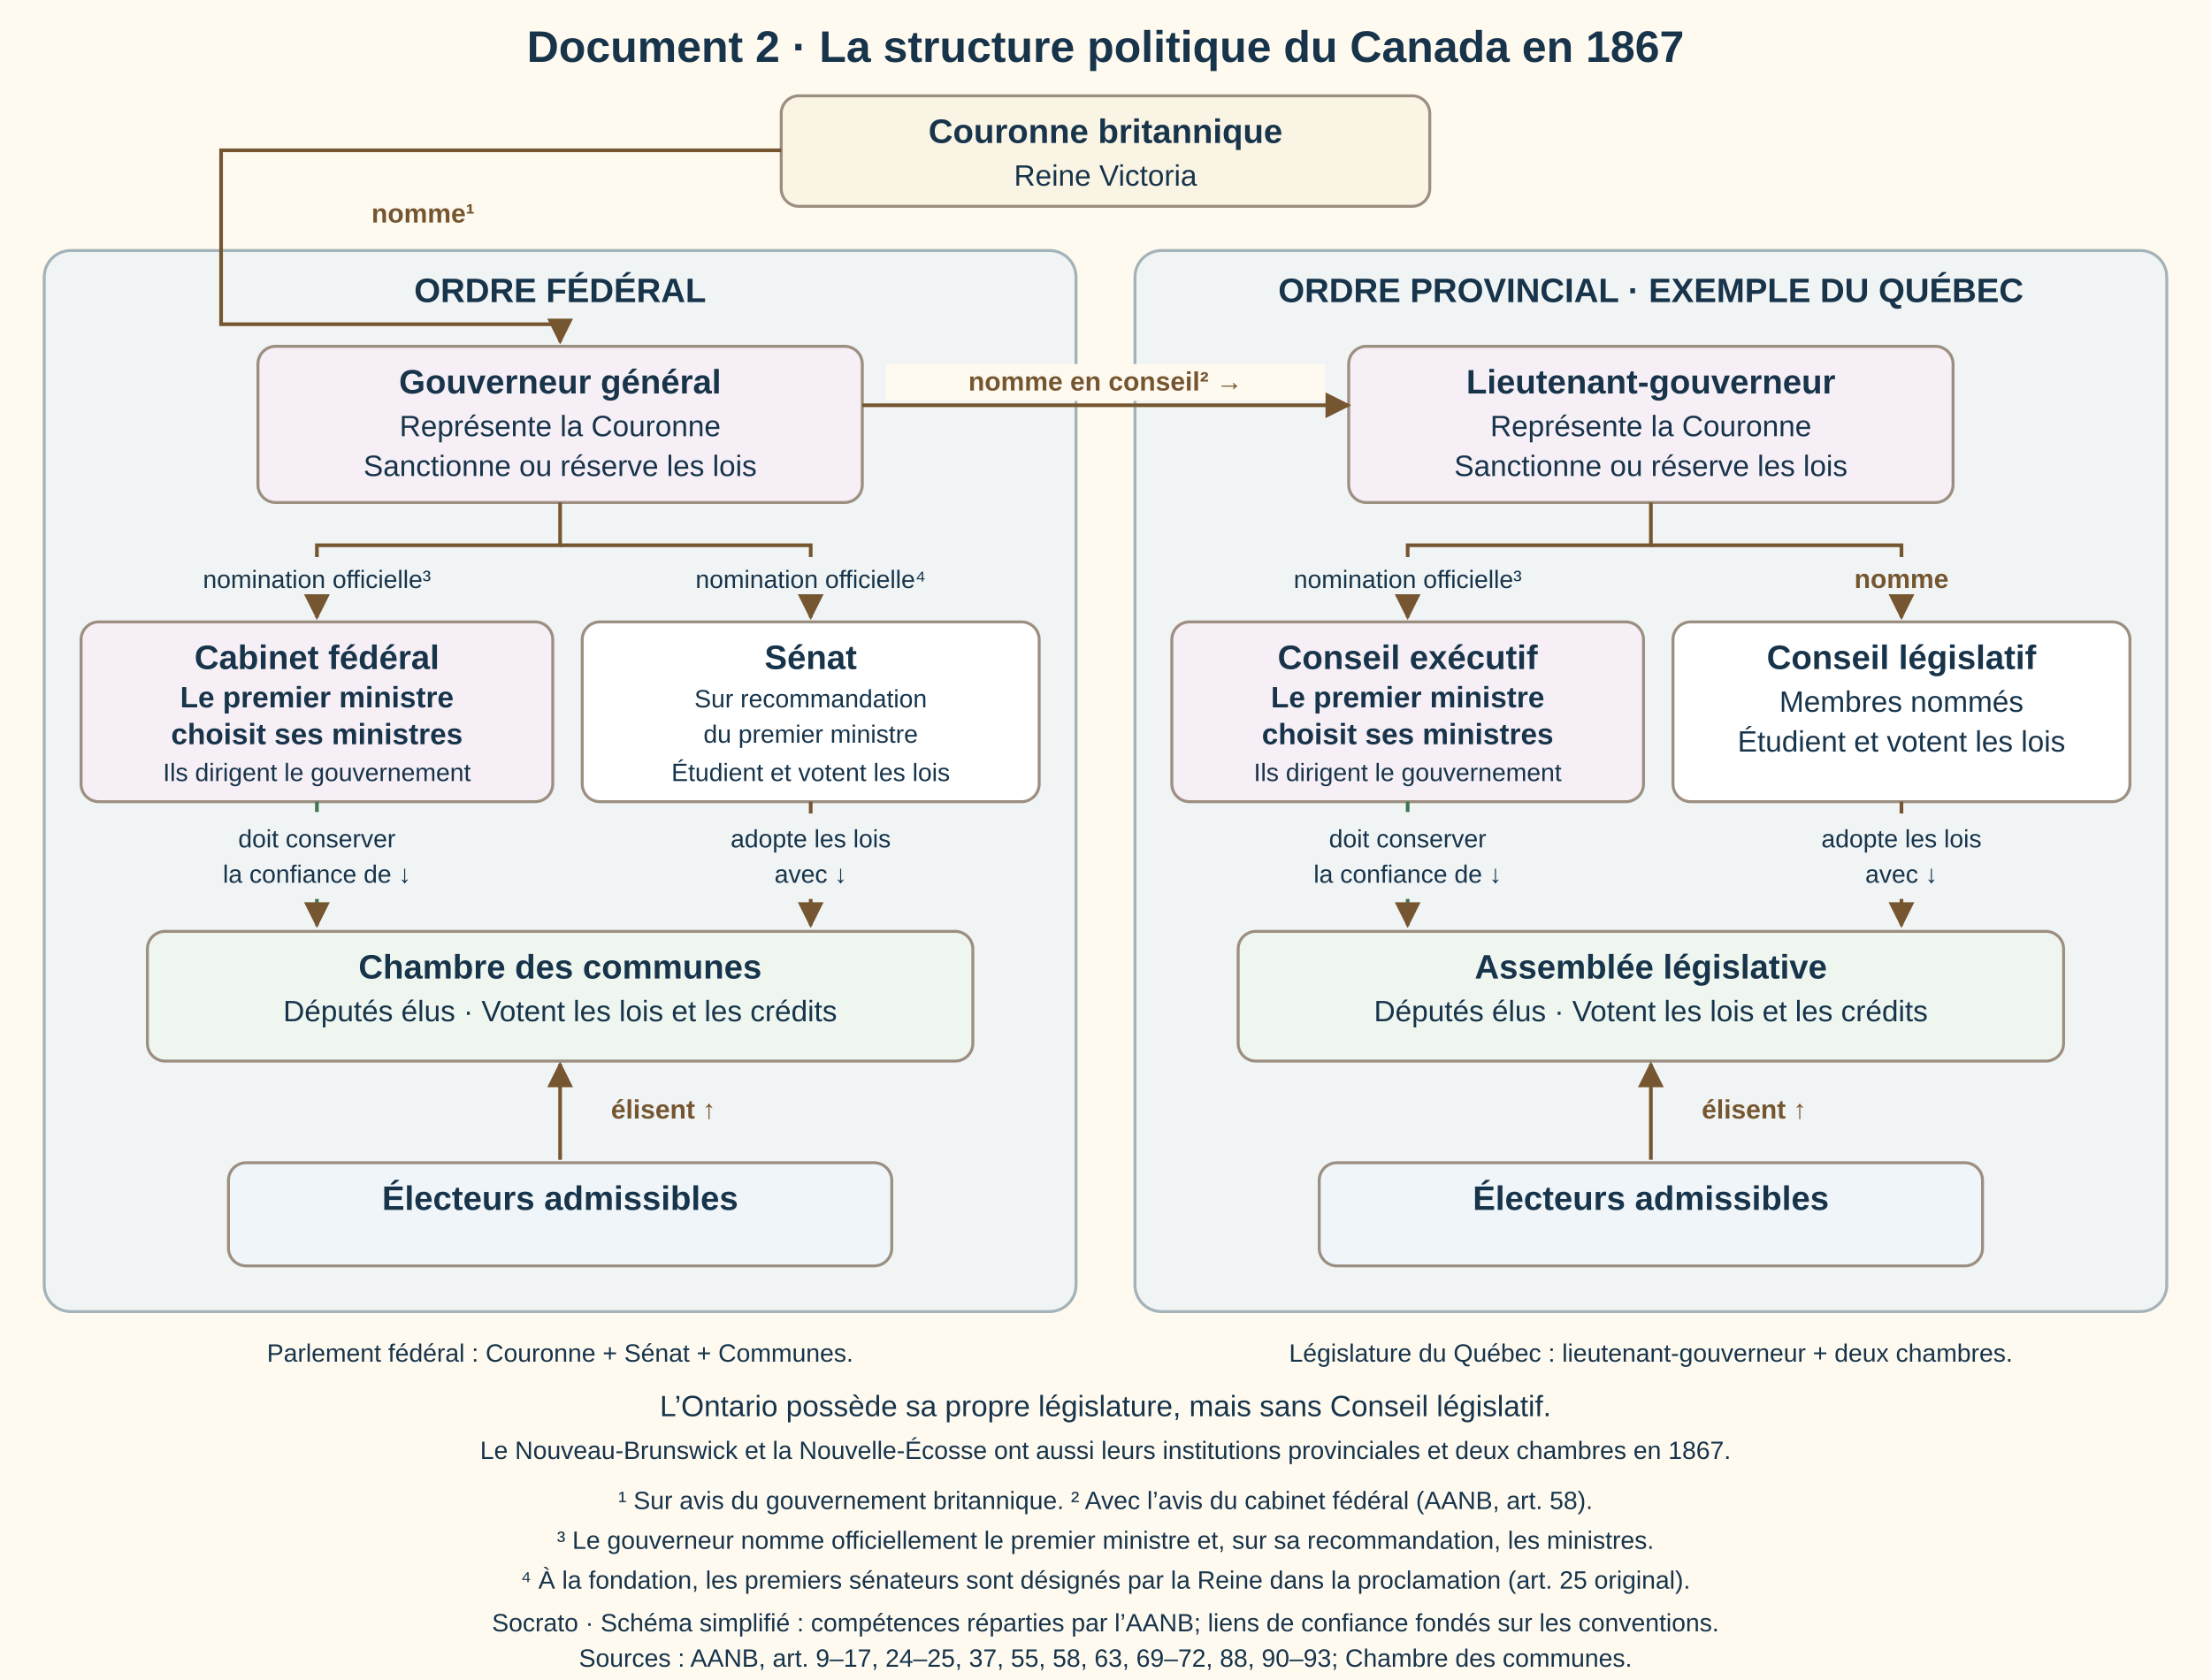
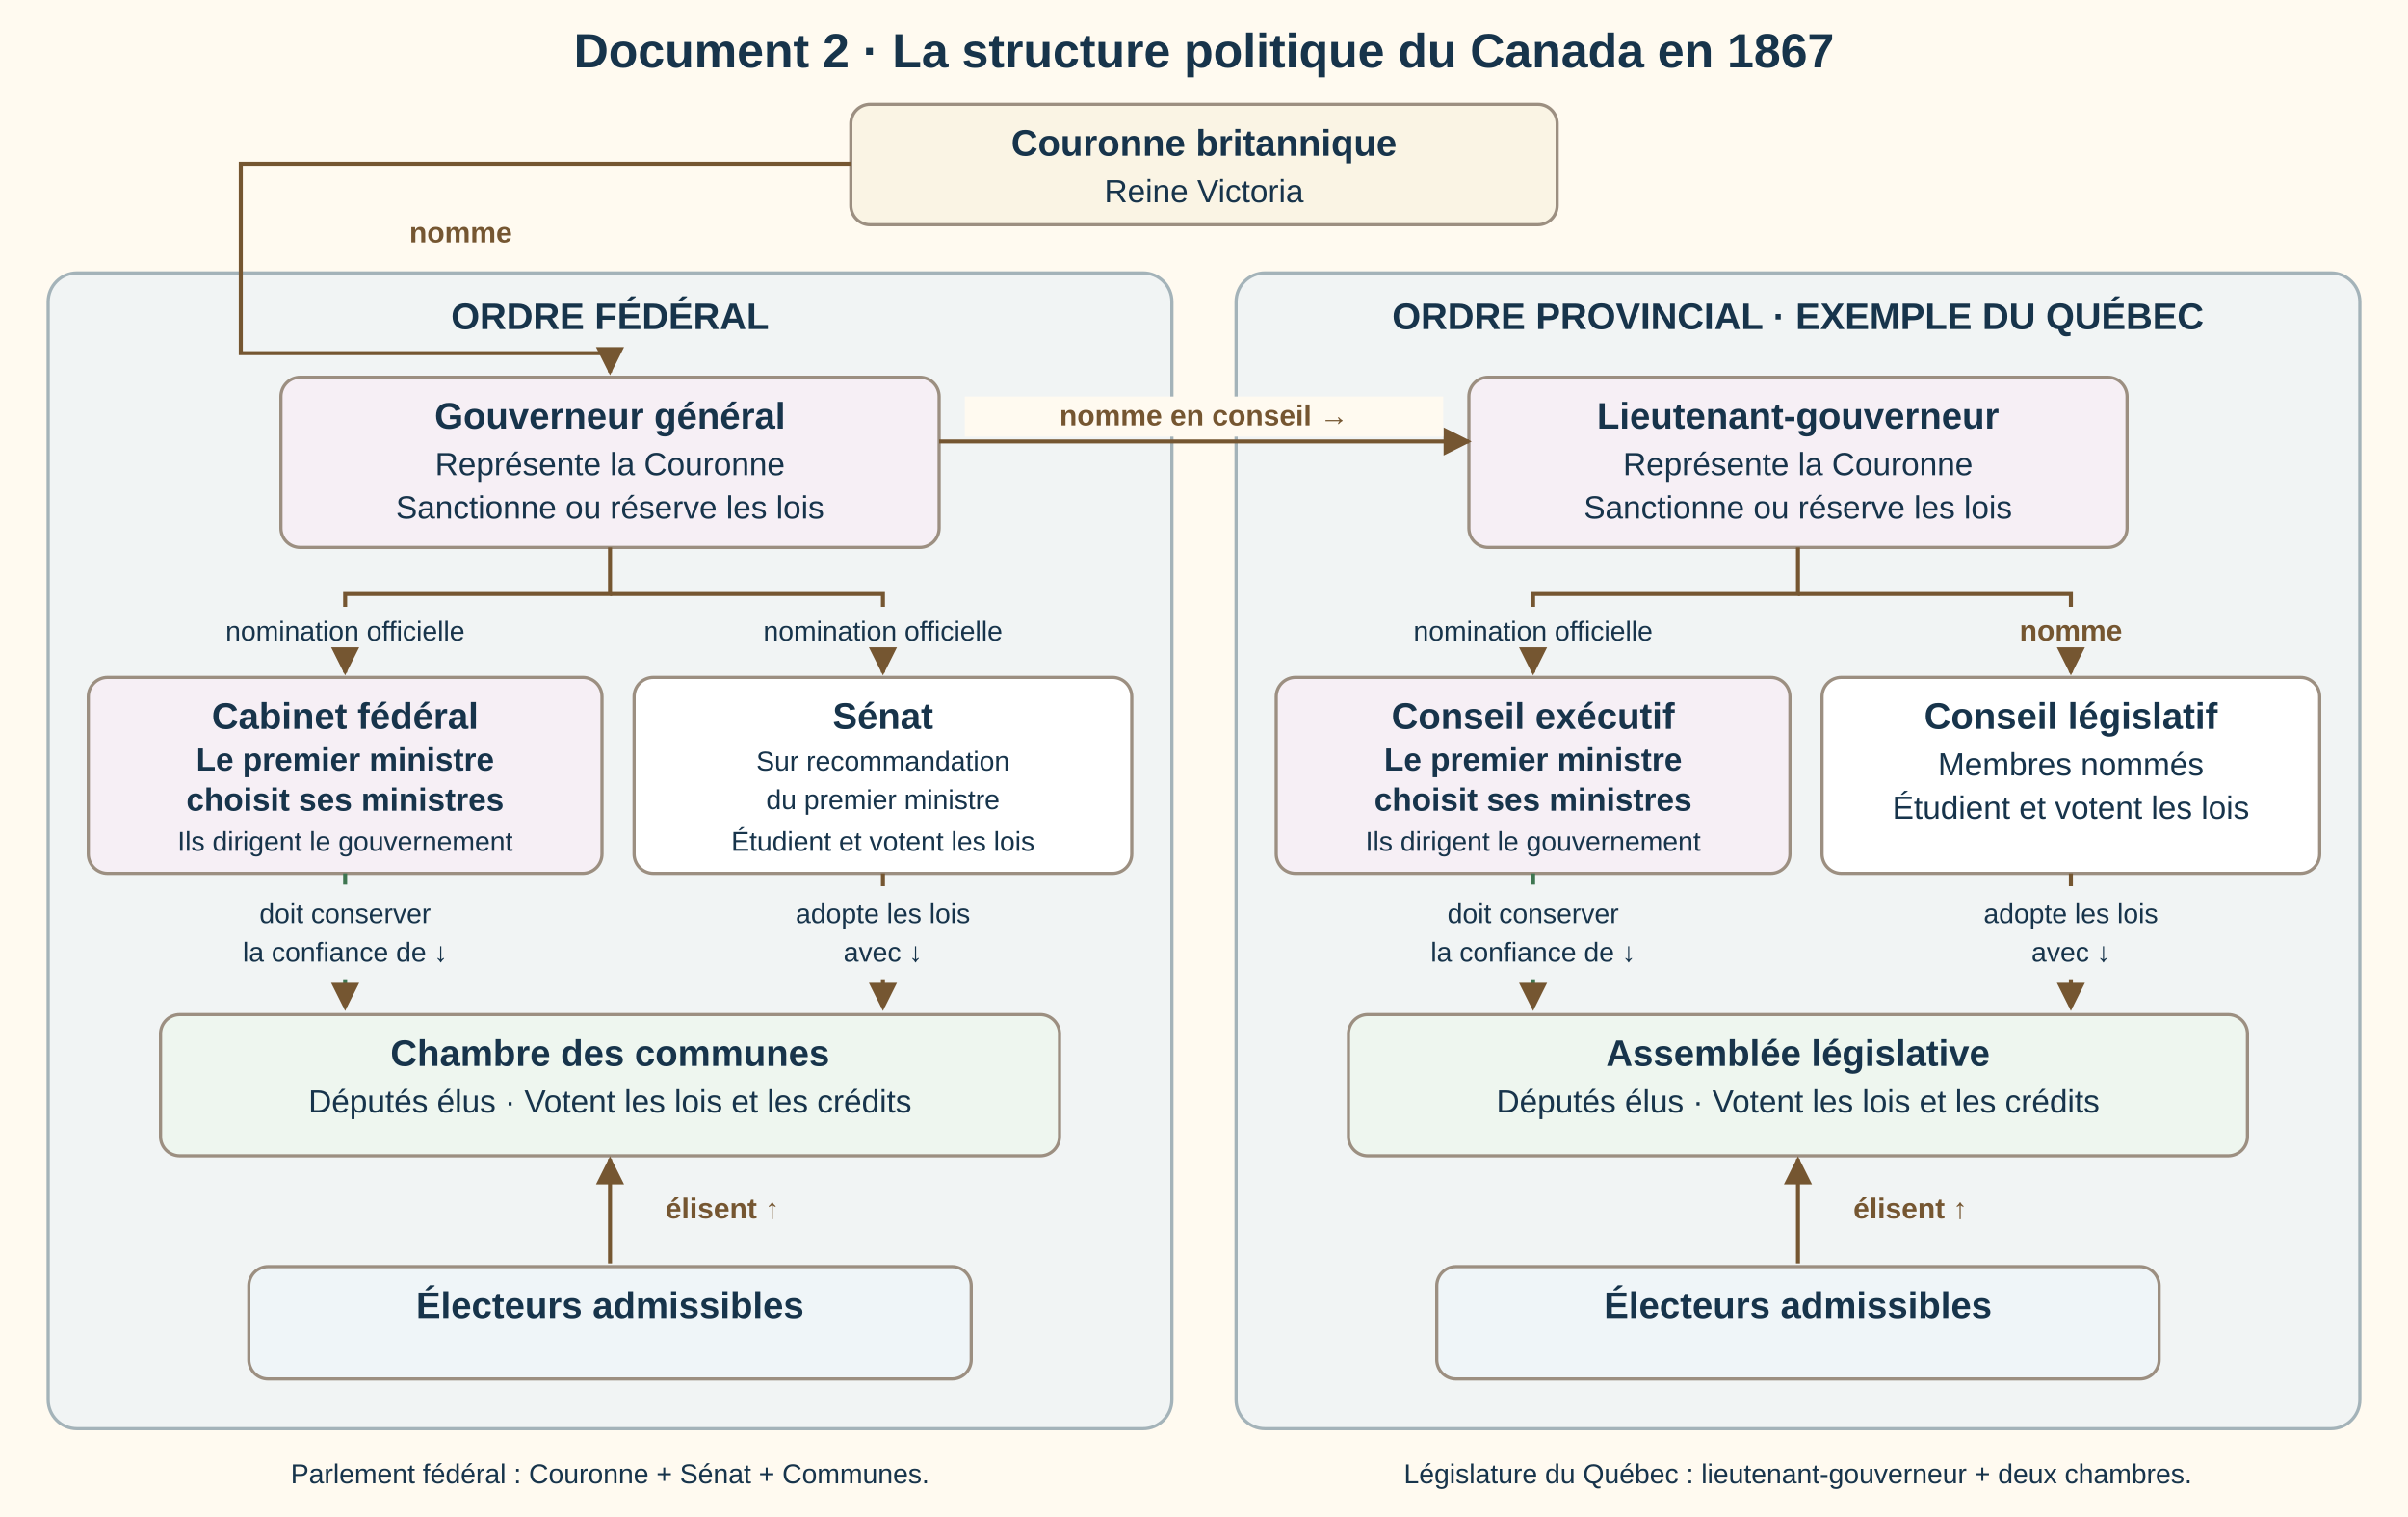
- <svg xmlns="http://www.w3.org/2000/svg" width="1500" height="1140" viewBox="0 0 1500 1140" role="img" aria-labelledby="title desc">
+ <svg xmlns="http://www.w3.org/2000/svg" width="1500" height="945" viewBox="0 0 1500 945" role="img" aria-labelledby="title desc">
  <defs>
    <marker id="arrow" viewBox="0 0 10 10" refX="9" refY="5" markerWidth="7" markerHeight="7" orient="auto-start-reverse">
      <path d="M0 0L10 5L0 10Z" fill="#755631" />
    </marker>
  </defs>
  <style>text{font-family:Arial,sans-serif;fill:#17344b;text-anchor:middle}.title{font-size:30px;font-weight:700}.head{font-size:23px;font-weight:700}.body{font-size:20px}.small{font-size:17px}.link{font-size:18px;font-weight:700;fill:#755631}.line{fill:none;stroke:#755631;stroke-width:2.5;marker-end:url(#arrow)}.confidence{stroke-dasharray:7 5;stroke:#3f7651}.panel{fill:#f1f4f4;stroke:#a4b3b9;stroke-width:2}</style>
-   <rect width="1500" height="1140" fill="#fffaf0" />
+   <rect width="1500" height="945" fill="#fffaf0" />
  <text x="750" y="42" class="title">Document 2 · La structure politique du Canada en 1867</text>
  <rect x="30" y="170" width="700" height="720" rx="18" class="panel" />
  <rect x="770" y="170" width="700" height="720" rx="18" class="panel" />
  <text x="380" y="205" class="head">ORDRE FÉDÉRAL</text>
  <text x="1120" y="205" class="head">ORDRE PROVINCIAL · EXEMPLE DU QUÉBEC</text>
  <rect x="530" y="65" width="440" height="75" rx="12" fill="#faf4e4" stroke="#9c8f81" stroke-width="2" />
  <text x="750" y="97" class="head">Couronne britannique</text>
  <text x="750" y="126" class="body">Reine Victoria</text>
  <path d="M530 102H150V220H380V232" class="line" />
-   <text x="287" y="151" class="link">nomme¹</text>
+   <text x="287" y="151" class="link">nomme</text>
  <rect x="175" y="235" width="410" height="106" rx="12" fill="#f6eff5" stroke="#9c8f81" stroke-width="2" />
  <text x="380" y="267" class="head">Gouverneur général</text>
  <text x="380" y="296" class="body">Représente la Couronne</text>
  <text x="380" y="323" class="body">Sanctionne ou réserve les lois</text>
  <rect x="915" y="235" width="410" height="106" rx="12" fill="#f6eff5" stroke="#9c8f81" stroke-width="2" />
  <text x="1120" y="267" class="head">Lieutenant-gouverneur</text>
  <text x="1120" y="296" class="body">Représente la Couronne</text>
  <text x="1120" y="323" class="body">Sanctionne ou réserve les lois</text>
  <path d="M585 275H915" class="line" />
  <rect x="601" y="247" width="298" height="25" fill="#fffaf0" />
-   <text x="750" y="265" class="link">nomme en conseil² →</text>
+   <text x="750" y="265" class="link">nomme en conseil →</text>
  <path d="M380 341V370H215V378M215 407V419" class="line" />
  <path d="M380 370H550V378M550 407V419" class="line" />
-   <text x="215" y="399" class="small">nomination officielle³</text>
-   <text x="550" y="399" class="small">nomination officielle⁴</text>
+   <text x="215" y="399" class="small">nomination officielle</text>
+   <text x="550" y="399" class="small">nomination officielle</text>
  <rect x="55" y="422" width="320" height="122" rx="12" fill="#f6eff5" stroke="#9c8f81" stroke-width="2" />
  <text x="215" y="454" class="head">Cabinet fédéral</text>
  <text x="215" y="480" class="body" font-weight="700">Le premier ministre</text>
  <text x="215" y="505" class="body" font-weight="700">choisit ses ministres</text>
  <text x="215" y="530" class="small">Ils dirigent le gouvernement</text>
  <rect x="395" y="422" width="310" height="122" rx="12" fill="#fff" stroke="#9c8f81" stroke-width="2" />
  <text x="550" y="454" class="head">Sénat</text>
  <text x="550" y="480" class="small">Sur recommandation</text>
  <text x="550" y="504" class="small">du premier ministre</text>
  <text x="550" y="530" class="small">Étudient et votent les lois</text>
  <path d="M215 544V552M215 610V628" class="line confidence" />
  <text x="215" y="575" class="small">doit conserver</text>
  <text x="215" y="599" class="small">la confiance de ↓</text>
  <path d="M550 544V552M550 610V628" class="line" />
  <text x="550" y="575" class="small">adopte les lois</text>
  <text x="550" y="599" class="small">avec ↓</text>
  <rect x="100" y="632" width="560" height="88" rx="12" fill="#eef6ef" stroke="#9c8f81" stroke-width="2" />
  <text x="380" y="664" class="head">Chambre des communes</text>
  <text x="380" y="693" class="body">Députés élus · Votent les lois et les crédits</text>
  <path d="M380 787V722" class="line" />
  <text x="450" y="759" class="link">élisent ↑</text>
  <rect x="155" y="789" width="450" height="70" rx="12" fill="#eff5f8" stroke="#9c8f81" stroke-width="2" />
  <text x="380" y="821" class="head">Électeurs admissibles</text>
  <path d="M1120 341V370H955V378M955 407V419" class="line" />
  <path d="M1120 370H1290V378M1290 407V419" class="line" />
-   <text x="955" y="399" class="small">nomination officielle³</text>
+   <text x="955" y="399" class="small">nomination officielle</text>
  <text x="1290" y="399" class="link">nomme</text>
  <rect x="795" y="422" width="320" height="122" rx="12" fill="#f6eff5" stroke="#9c8f81" stroke-width="2" />
  <text x="955" y="454" class="head">Conseil exécutif</text>
  <text x="955" y="480" class="body" font-weight="700">Le premier ministre</text>
  <text x="955" y="505" class="body" font-weight="700">choisit ses ministres</text>
  <text x="955" y="530" class="small">Ils dirigent le gouvernement</text>
  <rect x="1135" y="422" width="310" height="122" rx="12" fill="#fff" stroke="#9c8f81" stroke-width="2" />
  <text x="1290" y="454" class="head">Conseil législatif</text>
  <text x="1290" y="483" class="body">Membres nommés</text>
  <text x="1290" y="510" class="body">Étudient et votent les lois</text>
  <path d="M955 544V552M955 610V628" class="line confidence" />
  <text x="955" y="575" class="small">doit conserver</text>
  <text x="955" y="599" class="small">la confiance de ↓</text>
  <path d="M1290 544V552M1290 610V628" class="line" />
  <text x="1290" y="575" class="small">adopte les lois</text>
  <text x="1290" y="599" class="small">avec ↓</text>
  <rect x="840" y="632" width="560" height="88" rx="12" fill="#eef6ef" stroke="#9c8f81" stroke-width="2" />
  <text x="1120" y="664" class="head">Assemblée législative</text>
  <text x="1120" y="693" class="body">Députés élus · Votent les lois et les crédits</text>
  <path d="M1120 787V722" class="line" />
  <text x="1190" y="759" class="link">élisent ↑</text>
  <rect x="895" y="789" width="450" height="70" rx="12" fill="#eff5f8" stroke="#9c8f81" stroke-width="2" />
  <text x="1120" y="821" class="head">Électeurs admissibles</text>
  <text x="380" y="924" class="small">Parlement fédéral : Couronne + Sénat + Communes.</text>
  <text x="1120" y="924" class="small">Législature du Québec : lieutenant-gouverneur + deux chambres.</text>
-   <text x="750" y="961" class="body">L’Ontario possède sa propre législature, mais sans Conseil législatif.</text>
-   <text x="750" y="990" class="small">Le Nouveau-Brunswick et la Nouvelle-Écosse ont aussi leurs institutions provinciales et deux chambres en 1867.</text>
-   <text x="750" y="1024" class="small">¹ Sur avis du gouvernement britannique. ² Avec l’avis du cabinet fédéral (AANB, art. 58).</text>
-   <text x="750" y="1051" class="small">³ Le gouverneur nomme officiellement le premier ministre et, sur sa recommandation, les ministres.</text>
-   <text x="750" y="1078" class="small">⁴ À la fondation, les premiers sénateurs sont désignés par la Reine dans la proclamation (art. 25 original).</text>
-   <text x="750" y="1107" class="small">Socrato · Schéma simplifié : compétences réparties par l’AANB; liens de confiance fondés sur les conventions.</text>
-   <text x="750" y="1131" class="small">Sources : AANB, art. 9–17, 24–25, 37, 55, 58, 63, 69–72, 88, 90–93; Chambre des communes.</text>
</svg>
